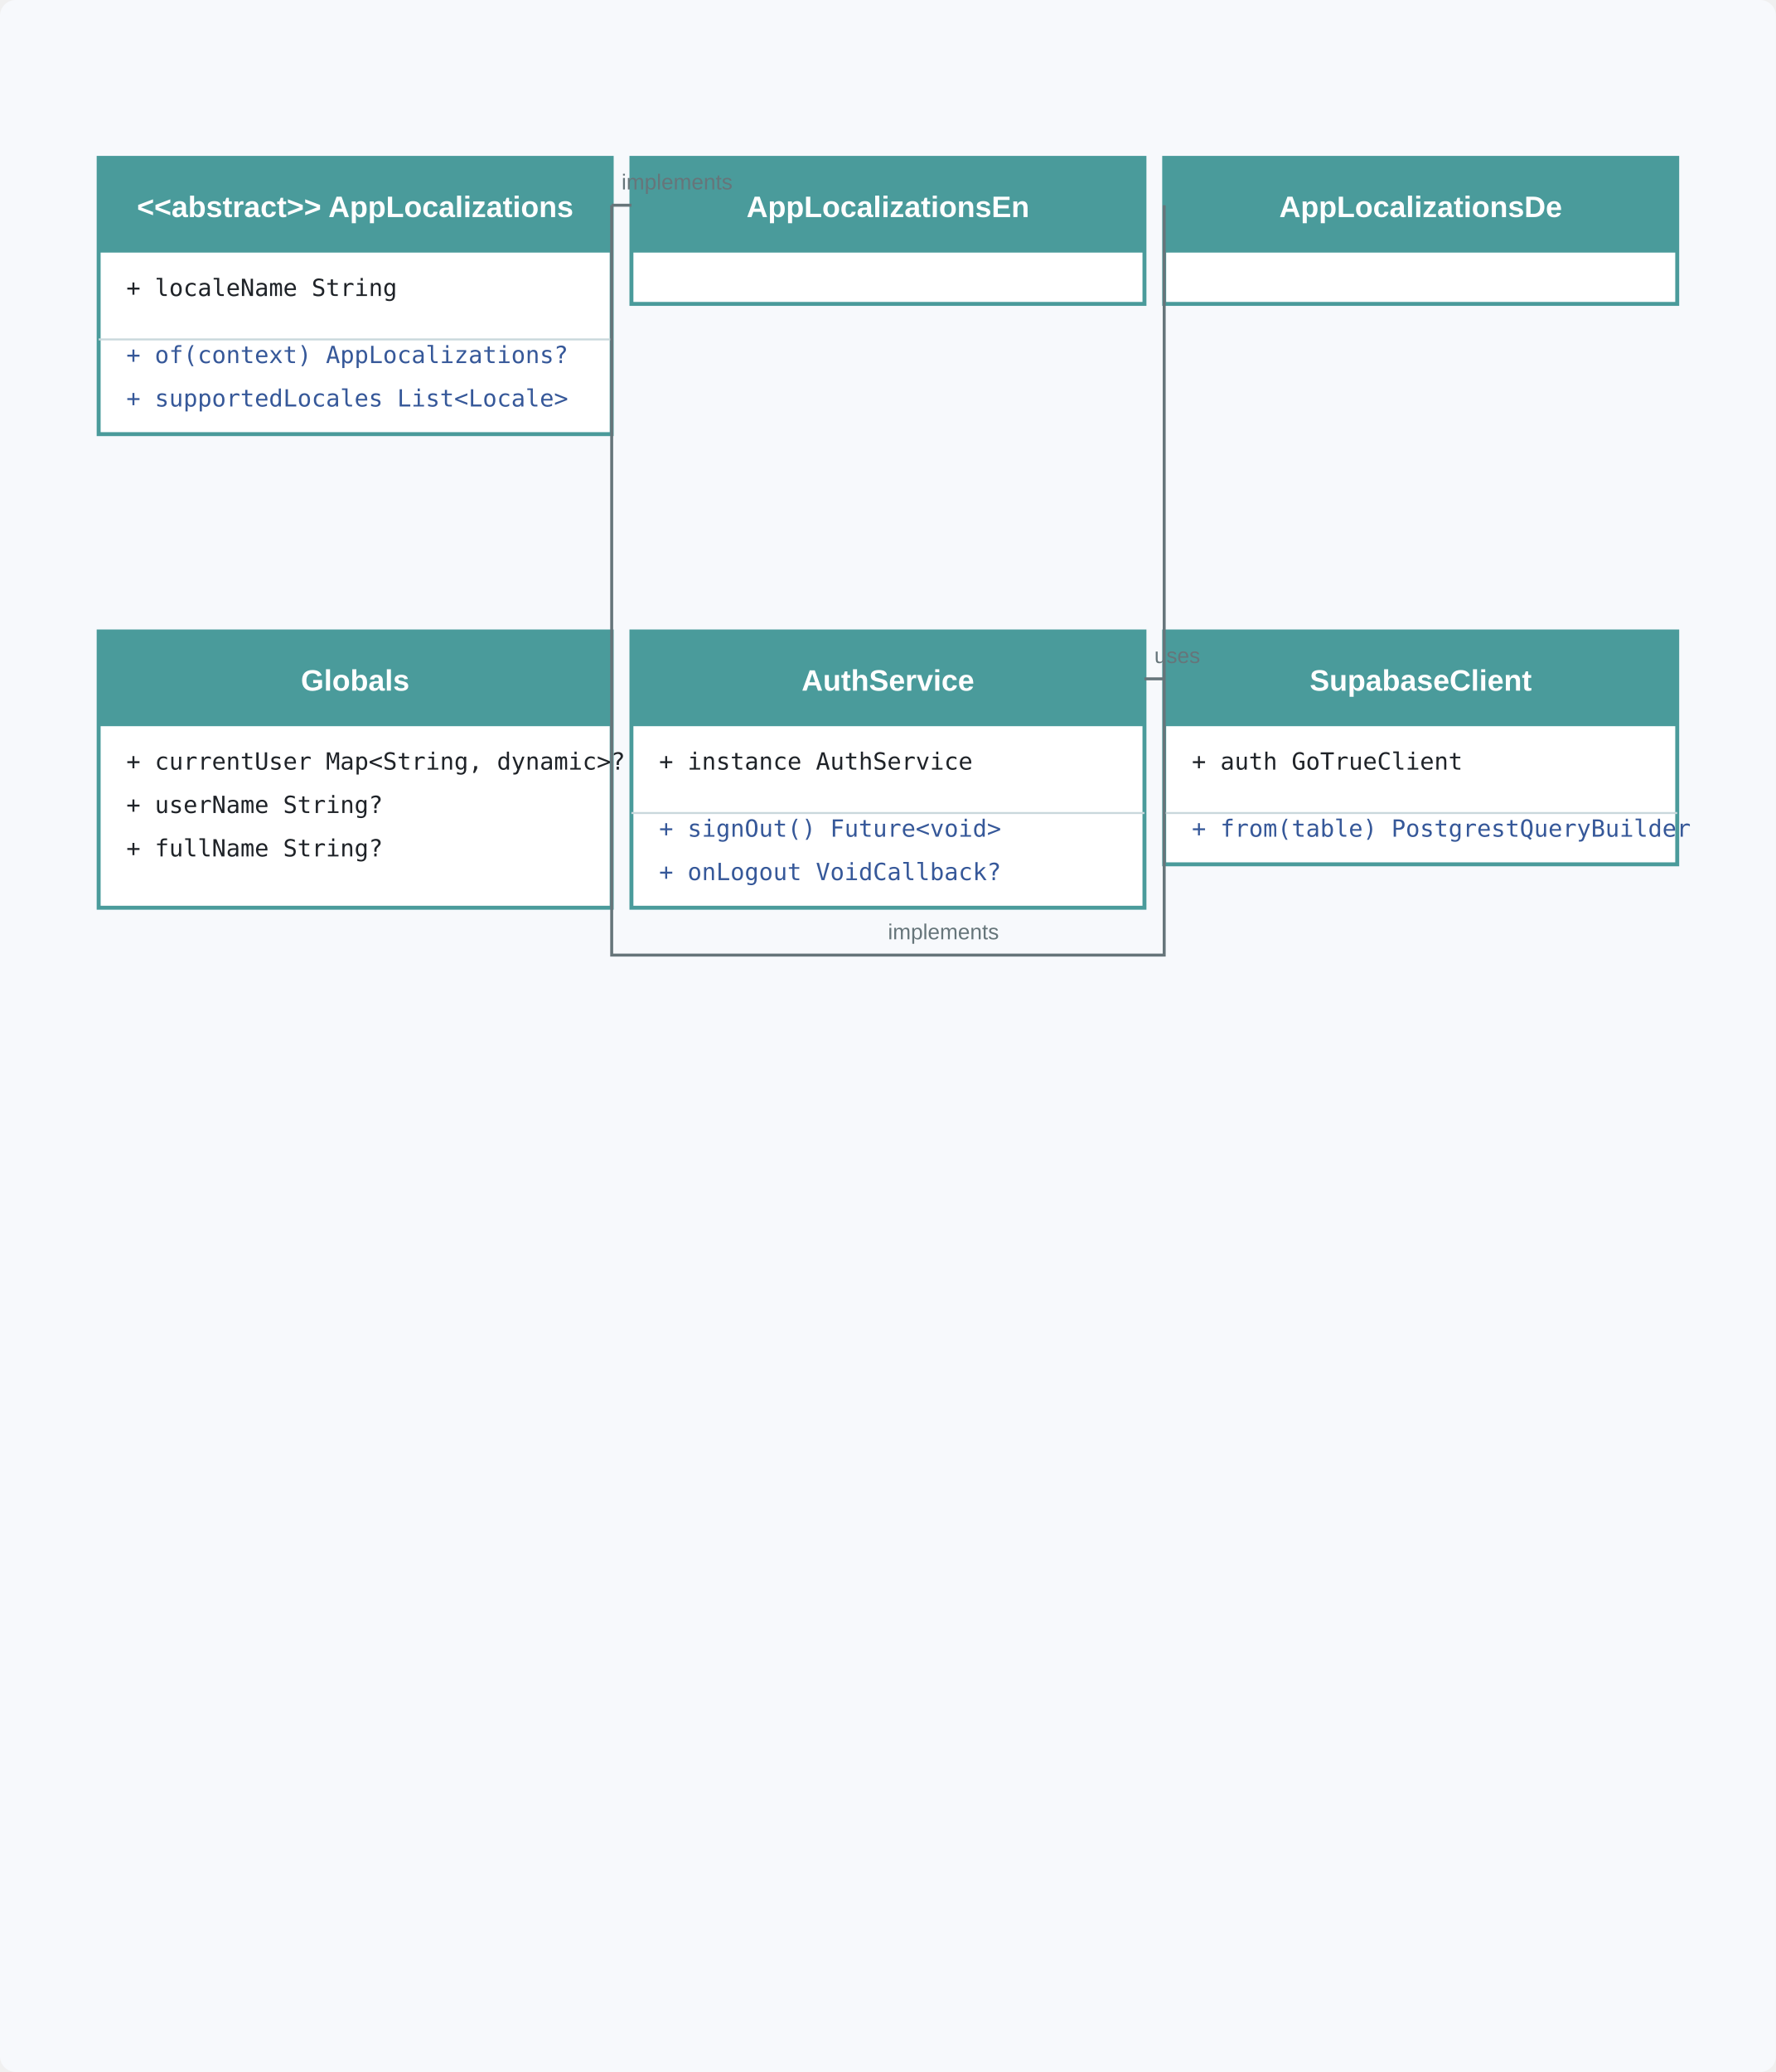
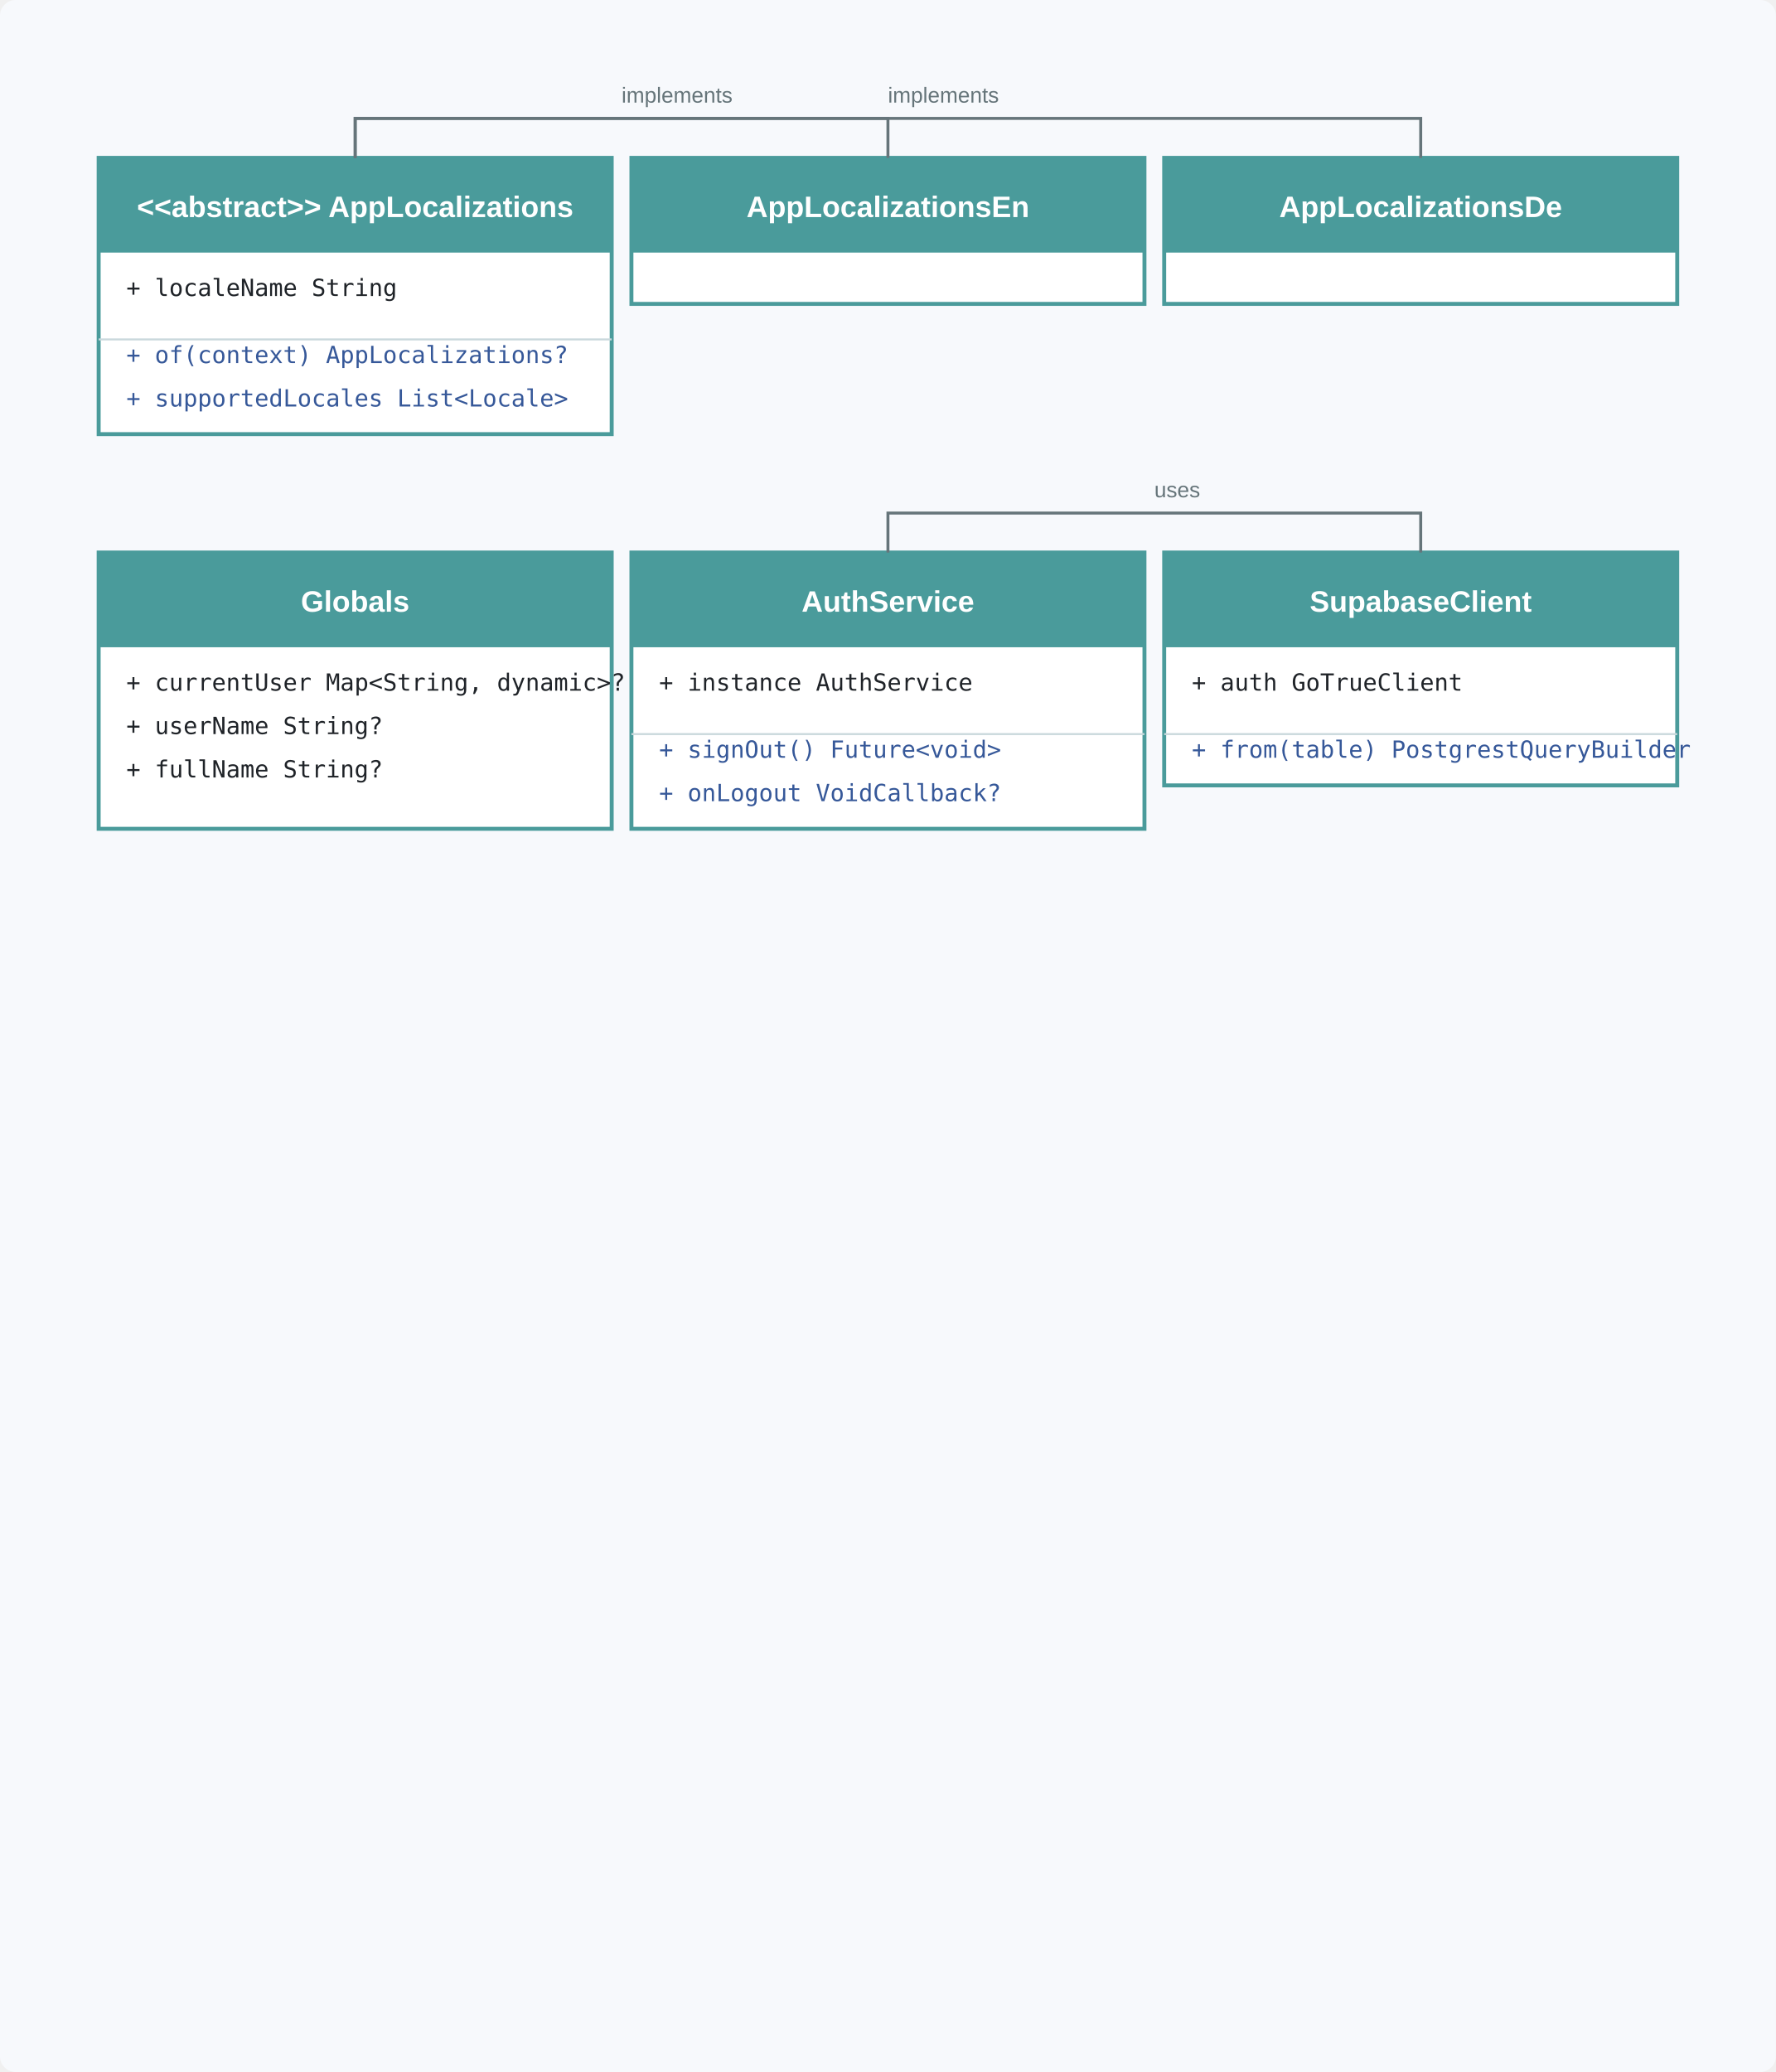
<svg xmlns="http://www.w3.org/2000/svg" width="900" height="1050" viewBox="0 0 900 1050">
  <style>
    .background { fill: #f7f9fc; }
    .system { fill: #ffffff; stroke: #4a9b9b; stroke-width: 3; }
    .system-title { fill: #1f2328; font: 700 21px Arial, sans-serif; }
    .use-case { fill: #ffffff; stroke: #4a9b9b; stroke-width: 2; }
    .use-case-text { fill: #1f2328; font: 13px Arial, sans-serif; }
    .actor { fill: #ffffff; stroke: #1f2328; stroke-width: 3; }
    .actor-text { fill: #1f2328; font: 700 13px Arial, sans-serif; }
    .actor-line { fill: none; stroke: #66757a; stroke-width: 2; }
    .include-line { fill: none; stroke: #4a9b9b; stroke-width: 2; stroke-dasharray: 8 6; }
    .group-title { fill: #1f2328; font: 700 22px Arial, sans-serif; }
    .class-card { fill: #ffffff; stroke: #4a9b9b; stroke-width: 2; }
    .class-header { fill: #4a9b9b; }
    .class-title { fill: #ffffff; font: 700 15px Arial, sans-serif; }
    .class-field { fill: #1f2328; font: 12px monospace; }
    .class-method { fill: #365899; font: 12px monospace; }
    .class-divider { stroke: #c9d8dc; stroke-width: 1; }
    .relation { fill: none; stroke: #66757a; stroke-width: 1.5; }
    .relation-label { fill: #66757a; font: 11px Arial, sans-serif; }
  </style>
  <rect class="background" x="0" y="0" width="900" height="1050" rx="8" />
  <rect class="class-card" x="50" y="80" width="260" height="140" />
  <rect class="class-header" x="50" y="80" width="260" height="48" />
  <text class="class-title" x="180.0" y="110" text-anchor="middle">&lt;&lt;abstract&gt;&gt; AppLocalizations</text>
  <text class="class-field" x="64" y="150">+ localeName String</text>
  <line class="class-divider" x1="50" y1="172" x2="310" y2="172" />
  <text class="class-method" x="64" y="184">+ of(context) AppLocalizations?</text>
  <text class="class-method" x="64" y="206">+ supportedLocales List&lt;Locale&gt;</text>
  <rect class="class-card" x="320" y="80" width="260" height="74" />
  <rect class="class-header" x="320" y="80" width="260" height="48" />
  <text class="class-title" x="450.0" y="110" text-anchor="middle">AppLocalizationsEn</text>
  <rect class="class-card" x="590" y="80" width="260" height="74" />
  <rect class="class-header" x="590" y="80" width="260" height="48" />
  <text class="class-title" x="720.0" y="110" text-anchor="middle">AppLocalizationsDe</text>
-   <rect class="class-card" x="50" y="320" width="260" height="140" />
-   <rect class="class-header" x="50" y="320" width="260" height="48" />
-   <text class="class-title" x="180.0" y="350" text-anchor="middle">Globals</text>
-   <text class="class-field" x="64" y="390">+ currentUser Map&lt;String, dynamic&gt;?</text>
-   <text class="class-field" x="64" y="412">+ userName String?</text>
-   <text class="class-field" x="64" y="434">+ fullName String?</text>
-   <rect class="class-card" x="320" y="320" width="260" height="140" />
-   <rect class="class-header" x="320" y="320" width="260" height="48" />
-   <text class="class-title" x="450.0" y="350" text-anchor="middle">AuthService</text>
-   <text class="class-field" x="334" y="390">+ instance AuthService</text>
-   <line class="class-divider" x1="320" y1="412" x2="580" y2="412" />
-   <text class="class-method" x="334" y="424">+ signOut() Future&lt;void&gt;</text>
-   <text class="class-method" x="334" y="446">+ onLogout VoidCallback?</text>
-   <rect class="class-card" x="590" y="320" width="260" height="118" />
-   <rect class="class-header" x="590" y="320" width="260" height="48" />
-   <text class="class-title" x="720.0" y="350" text-anchor="middle">SupabaseClient</text>
-   <text class="class-field" x="604" y="390">+ auth GoTrueClient</text>
-   <line class="class-divider" x1="590" y1="412" x2="850" y2="412" />
-   <text class="class-method" x="604" y="424">+ from(table) PostgrestQueryBuilder</text>
-   <path class="relation" d="M580 344 H590" />
-   <text class="relation-label" x="585" y="336">uses</text>
-   <path class="relation" d="M320 104 H310" />
-   <text class="relation-label" x="315" y="96">implements</text>
-   <path class="relation" d="M590 104 V484 H310 V104" />
-   <text class="relation-label" x="450" y="476">implements</text>
+   <rect class="class-card" x="50" y="280" width="260" height="140" />
+   <rect class="class-header" x="50" y="280" width="260" height="48" />
+   <text class="class-title" x="180.0" y="310" text-anchor="middle">Globals</text>
+   <text class="class-field" x="64" y="350">+ currentUser Map&lt;String, dynamic&gt;?</text>
+   <text class="class-field" x="64" y="372">+ userName String?</text>
+   <text class="class-field" x="64" y="394">+ fullName String?</text>
+   <rect class="class-card" x="320" y="280" width="260" height="140" />
+   <rect class="class-header" x="320" y="280" width="260" height="48" />
+   <text class="class-title" x="450.0" y="310" text-anchor="middle">AuthService</text>
+   <text class="class-field" x="334" y="350">+ instance AuthService</text>
+   <line class="class-divider" x1="320" y1="372" x2="580" y2="372" />
+   <text class="class-method" x="334" y="384">+ signOut() Future&lt;void&gt;</text>
+   <text class="class-method" x="334" y="406">+ onLogout VoidCallback?</text>
+   <rect class="class-card" x="590" y="280" width="260" height="118" />
+   <rect class="class-header" x="590" y="280" width="260" height="48" />
+   <text class="class-title" x="720.0" y="310" text-anchor="middle">SupabaseClient</text>
+   <text class="class-field" x="604" y="350">+ auth GoTrueClient</text>
+   <line class="class-divider" x1="590" y1="372" x2="850" y2="372" />
+   <text class="class-method" x="604" y="384">+ from(table) PostgrestQueryBuilder</text>
+   <path class="relation" d="M450 280 V260 H720 V280" />
+   <text class="relation-label" x="585" y="252">uses</text>
+   <path class="relation" d="M450 80 V60 H180 V80" />
+   <text class="relation-label" x="315" y="52">implements</text>
+   <path class="relation" d="M720 80 V60 H180 V80" />
+   <text class="relation-label" x="450" y="52">implements</text>
</svg>
